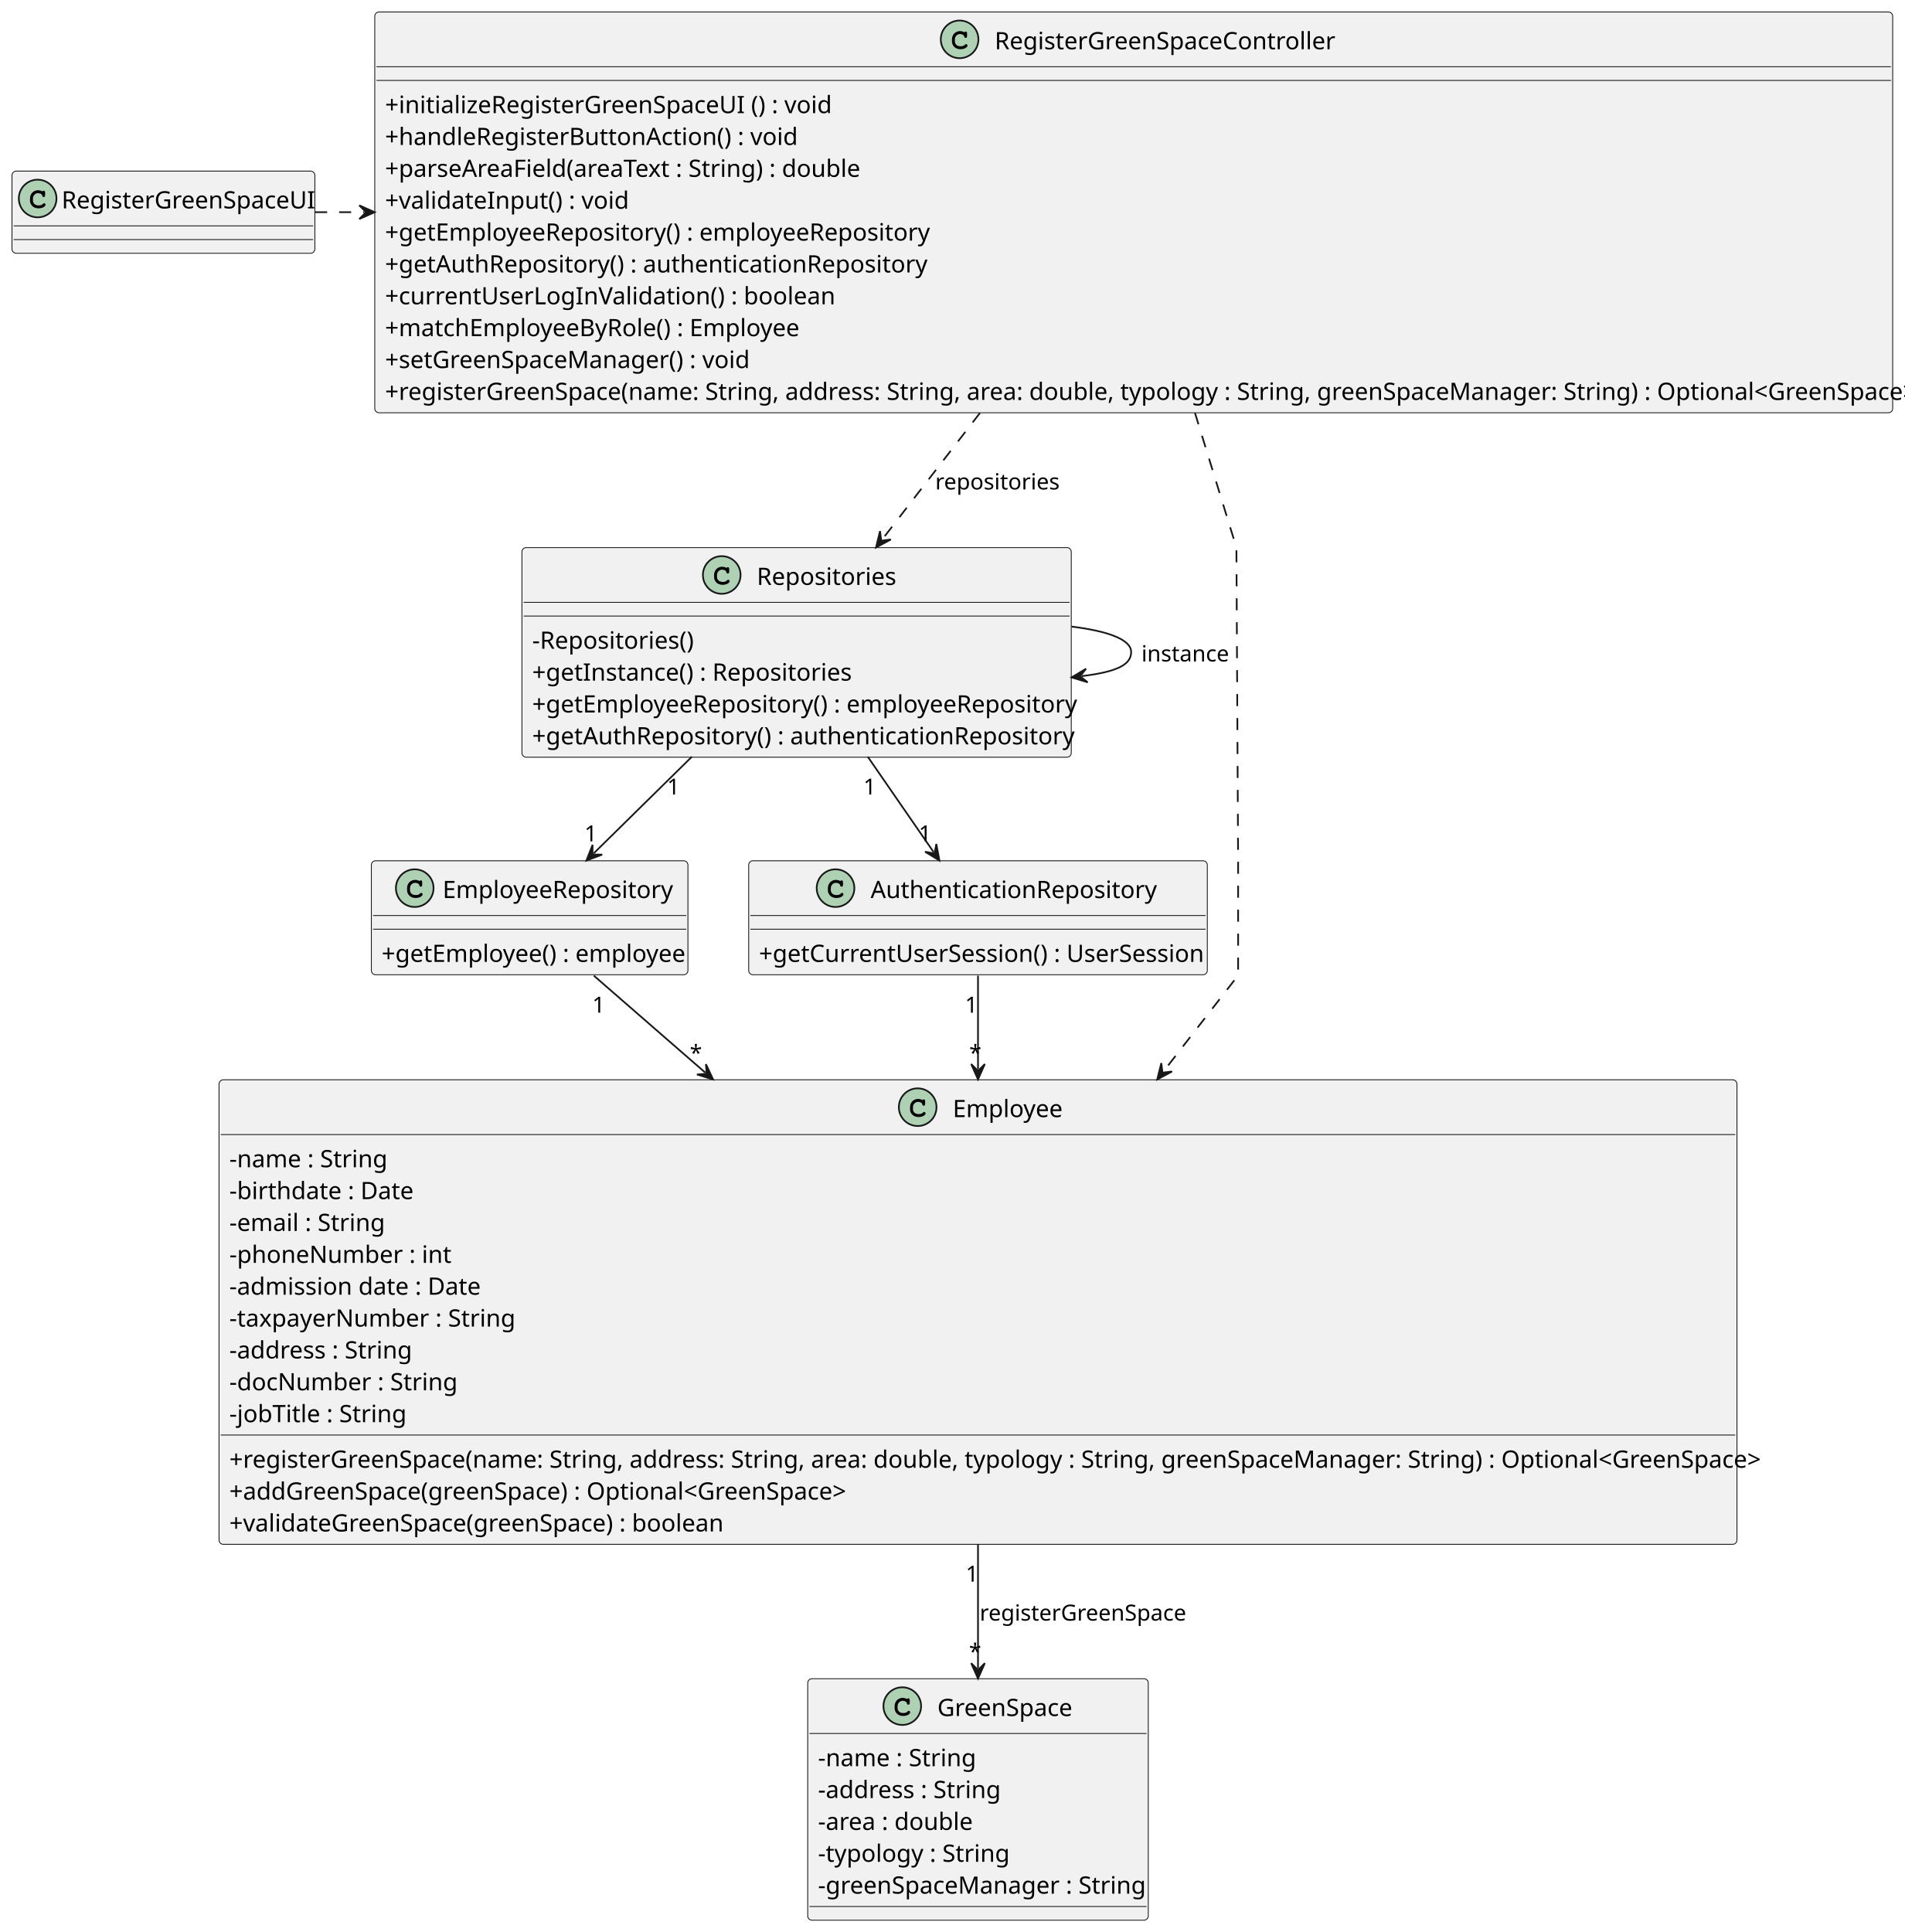
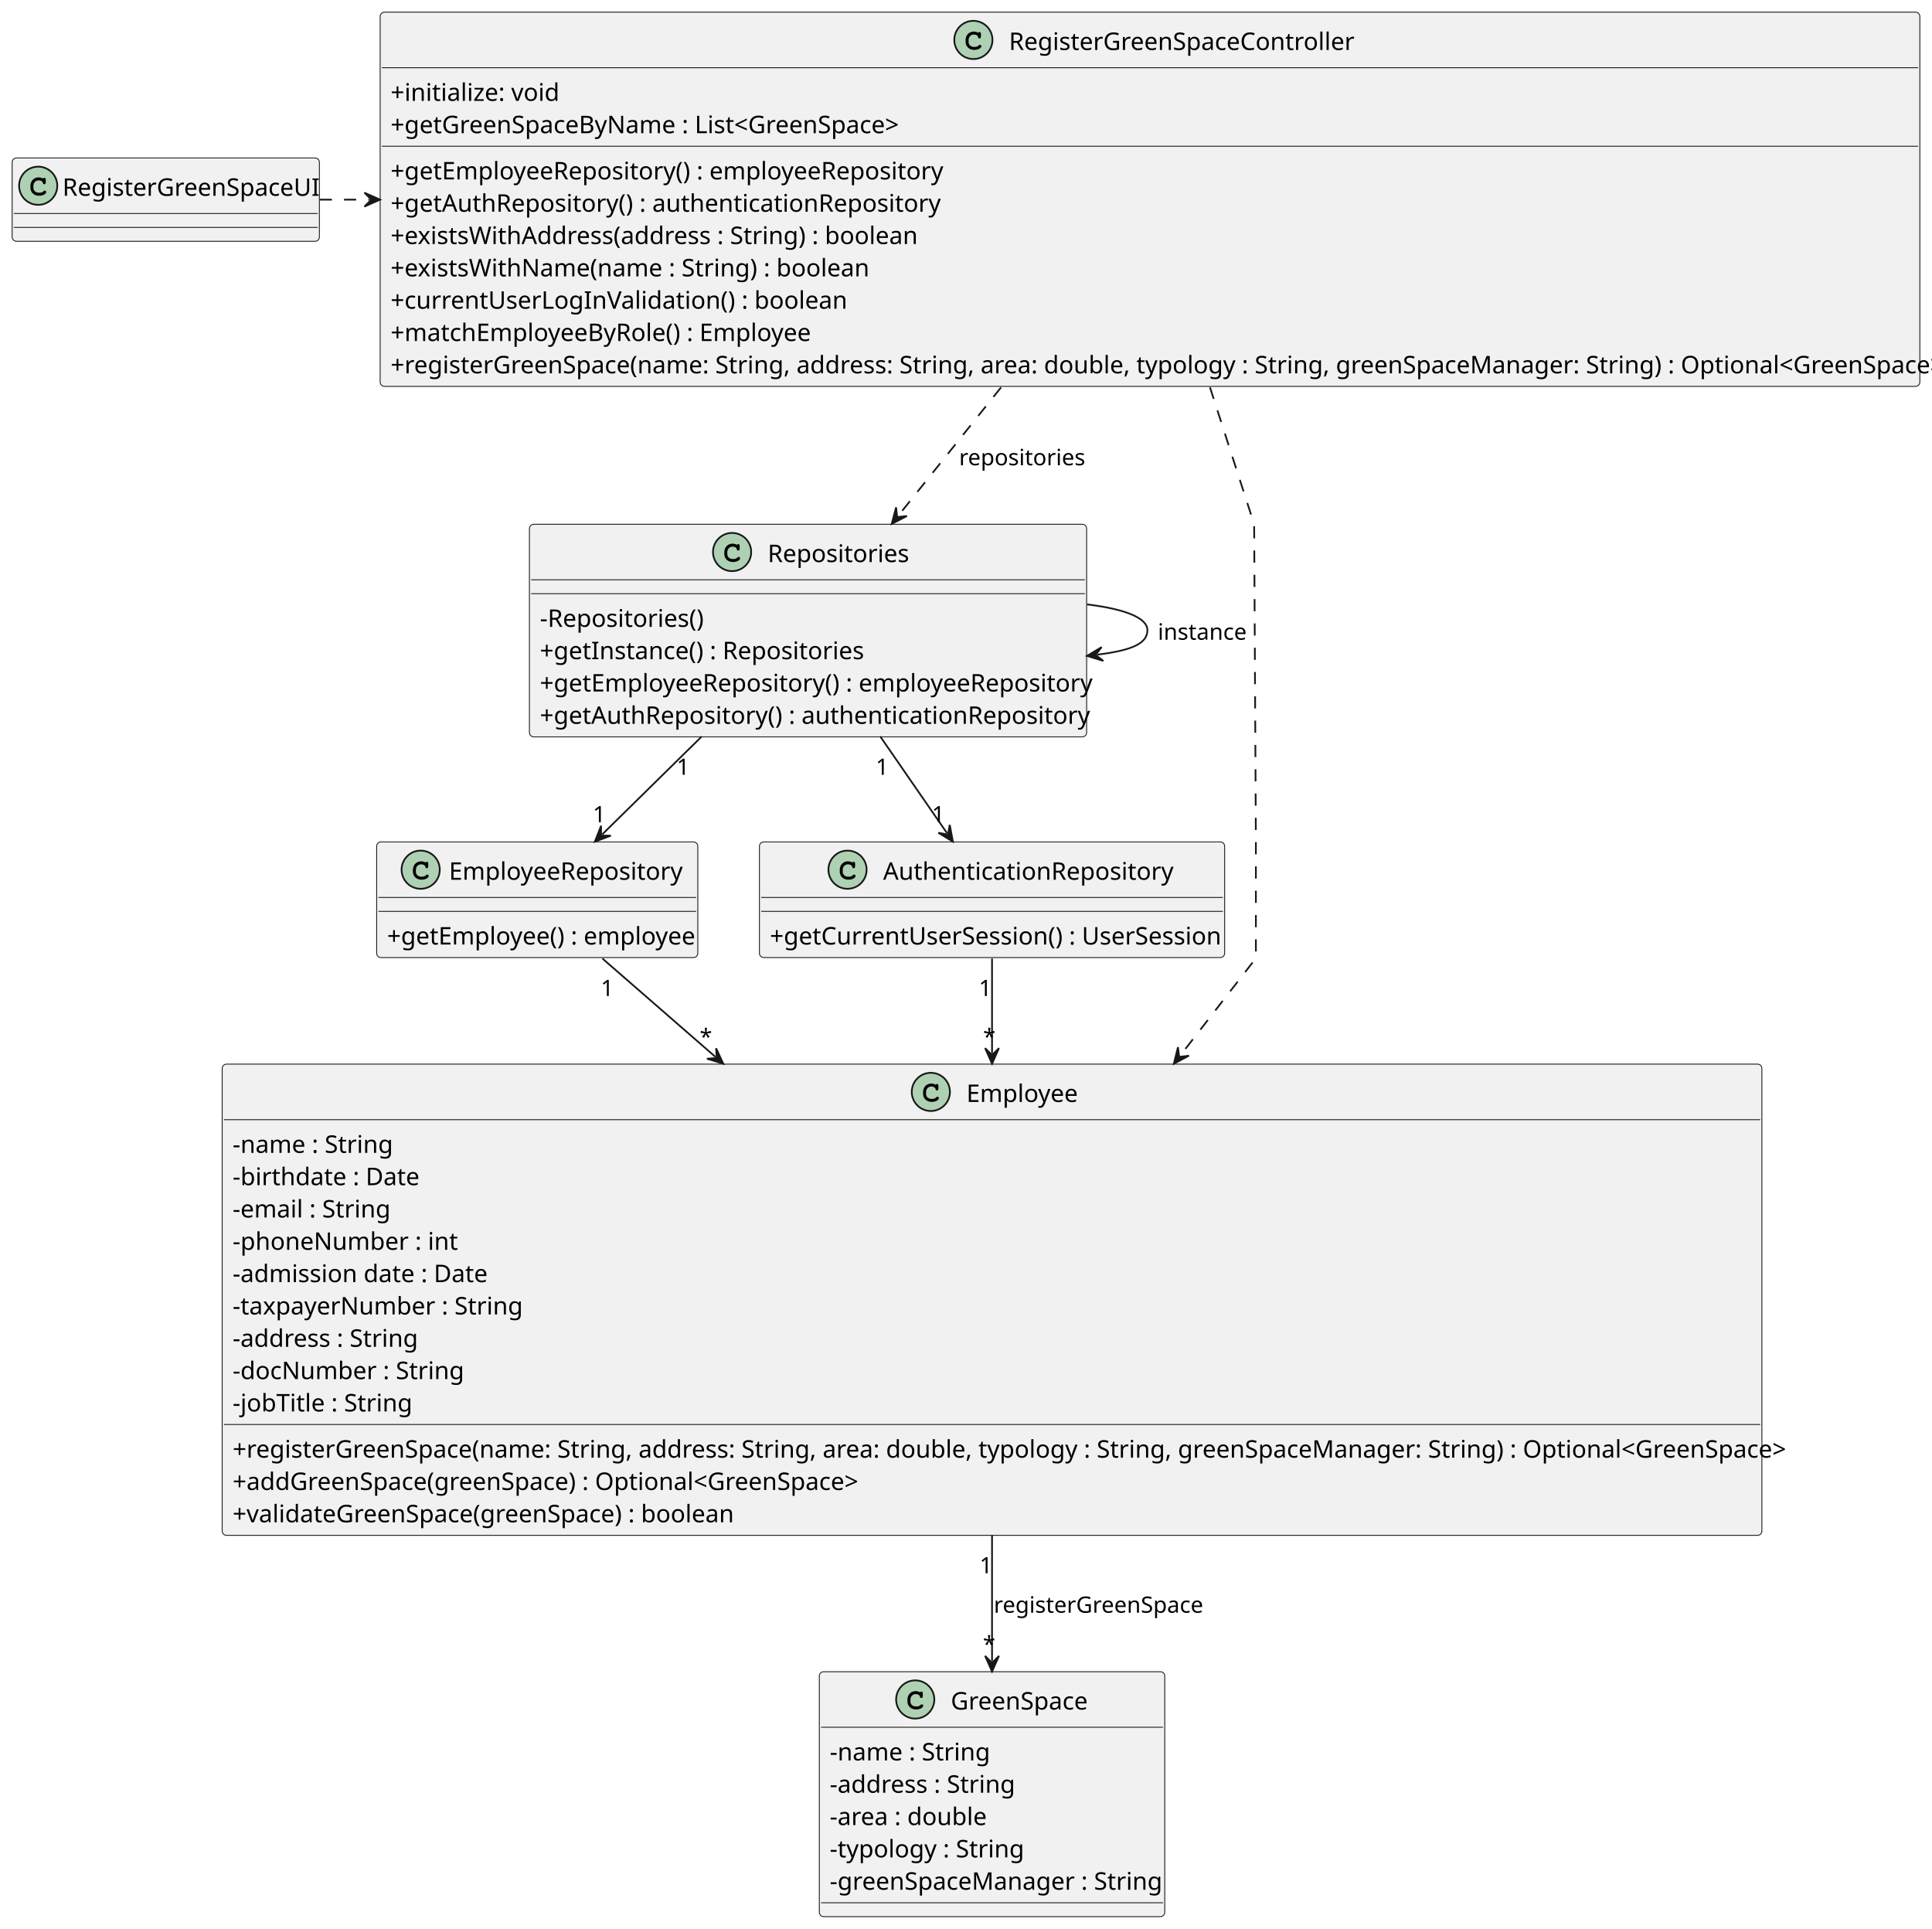
- <svg xmlns="http://www.w3.org/2000/svg" contentStyleType="text/css" height="1129px" preserveAspectRatio="none" style="width:1113px;height:1129px;background:#FFFFFF;" version="1.1" viewBox="0 0 1113 1129" width="1113px" zoomAndPan="magnify">
+ <svg xmlns="http://www.w3.org/2000/svg" contentStyleType="text/css" height="1111px" preserveAspectRatio="none" style="width:1113px;height:1111px;background:#FFFFFF;" version="1.1" viewBox="0 0 1113 1111" width="1113px" zoomAndPan="magnify">
  <defs />
  <g>
    <g id="elem_RegisterGreenSpaceUI">
-       <rect codeLine="11" fill="#F1F1F1" height="48" id="RegisterGreenSpaceUI" rx="2.5" ry="2.5" style="stroke:#181818;stroke-width:0.5;" width="177" x="7" y="100" />
-       <ellipse cx="22" cy="116" fill="#ADD1B2" rx="11" ry="11" style="stroke:#181818;stroke-width:1.0;" />
-       <path d="M24.766,111.875 Q24.922,111.656 25.109,111.547 Q25.297,111.438 25.516,111.438 Q25.891,111.438 26.125,111.703 Q26.359,111.953 26.359,112.562 L26.359,114.016 Q26.359,114.625 26.125,114.891 Q25.891,115.156 25.516,115.156 Q25.172,115.156 24.969,114.953 Q24.766,114.766 24.656,114.25 Q24.609,113.891 24.422,113.703 Q24.094,113.328 23.484,113.109 Q22.875,112.891 22.25,112.891 Q21.484,112.891 20.844,113.219 Q20.219,113.547 19.719,114.297 Q19.234,115.047 19.234,116.078 L19.234,117.172 Q19.234,118.406 20.125,119.234 Q21.016,120.047 22.609,120.047 Q23.547,120.047 24.203,119.797 Q24.594,119.641 25.016,119.203 Q25.281,118.938 25.422,118.859 Q25.578,118.781 25.781,118.781 Q26.109,118.781 26.359,119.047 Q26.625,119.297 26.625,119.641 Q26.625,119.984 26.281,120.391 Q25.781,120.969 24.984,121.297 Q23.906,121.75 22.609,121.75 Q21.094,121.75 19.891,121.125 Q18.906,120.625 18.219,119.562 Q17.531,118.484 17.531,117.203 L17.531,116.047 Q17.531,114.719 18.141,113.578 Q18.766,112.422 19.859,111.812 Q20.953,111.188 22.188,111.188 Q22.922,111.188 23.562,111.359 Q24.219,111.516 24.766,111.875 Z " fill="#000000" />
-       <text fill="#000000" font-family="sans-serif" font-size="14" lengthAdjust="spacing" textLength="145" x="36" y="121.797">RegisterGreenSpaceUI</text>
-       <line style="stroke:#181818;stroke-width:0.5;" x1="8" x2="183" y1="132" y2="132" />
-       <line style="stroke:#181818;stroke-width:0.5;" x1="8" x2="183" y1="140" y2="140" />
+       <rect codeLine="11" fill="#F1F1F1" height="48" id="RegisterGreenSpaceUI" rx="2.5" ry="2.5" style="stroke:#181818;stroke-width:0.5;" width="177" x="7" y="91" />
+       <ellipse cx="22" cy="107" fill="#ADD1B2" rx="11" ry="11" style="stroke:#181818;stroke-width:1.0;" />
+       <path d="M24.766,102.875 Q24.922,102.656 25.109,102.547 Q25.297,102.438 25.516,102.438 Q25.891,102.438 26.125,102.703 Q26.359,102.953 26.359,103.562 L26.359,105.016 Q26.359,105.625 26.125,105.891 Q25.891,106.156 25.516,106.156 Q25.172,106.156 24.969,105.953 Q24.766,105.766 24.656,105.25 Q24.609,104.891 24.422,104.703 Q24.094,104.328 23.484,104.109 Q22.875,103.891 22.25,103.891 Q21.484,103.891 20.844,104.219 Q20.219,104.547 19.719,105.297 Q19.234,106.047 19.234,107.078 L19.234,108.172 Q19.234,109.406 20.125,110.234 Q21.016,111.047 22.609,111.047 Q23.547,111.047 24.203,110.797 Q24.594,110.641 25.016,110.203 Q25.281,109.938 25.422,109.859 Q25.578,109.781 25.781,109.781 Q26.109,109.781 26.359,110.047 Q26.625,110.297 26.625,110.641 Q26.625,110.984 26.281,111.391 Q25.781,111.969 24.984,112.297 Q23.906,112.75 22.609,112.75 Q21.094,112.75 19.891,112.125 Q18.906,111.625 18.219,110.562 Q17.531,109.484 17.531,108.203 L17.531,107.047 Q17.531,105.719 18.141,104.578 Q18.766,103.422 19.859,102.812 Q20.953,102.188 22.188,102.188 Q22.922,102.188 23.562,102.359 Q24.219,102.516 24.766,102.875 Z " fill="#000000" />
+       <text fill="#000000" font-family="sans-serif" font-size="14" lengthAdjust="spacing" textLength="145" x="36" y="112.797">RegisterGreenSpaceUI</text>
+       <line style="stroke:#181818;stroke-width:0.5;" x1="8" x2="183" y1="123" y2="123" />
+       <line style="stroke:#181818;stroke-width:0.5;" x1="8" x2="183" y1="131" y2="131" />
    </g>
    <g id="elem_RegisterGreenSpaceController">
-       <rect codeLine="15" fill="#F1F1F1" height="234.211" id="RegisterGreenSpaceController" rx="2.5" ry="2.5" style="stroke:#181818;stroke-width:0.5;" width="887" x="219" y="7" />
+       <rect codeLine="15" fill="#F1F1F1" height="215.59" id="RegisterGreenSpaceController" rx="2.5" ry="2.5" style="stroke:#181818;stroke-width:0.5;" width="887" x="219" y="7" />
      <ellipse cx="560.75" cy="23" fill="#ADD1B2" rx="11" ry="11" style="stroke:#181818;stroke-width:1.0;" />
      <path d="M563.516,18.875 Q563.672,18.656 563.859,18.547 Q564.047,18.438 564.266,18.438 Q564.641,18.438 564.875,18.703 Q565.109,18.953 565.109,19.562 L565.109,21.016 Q565.109,21.625 564.875,21.891 Q564.641,22.156 564.266,22.156 Q563.922,22.156 563.719,21.953 Q563.516,21.766 563.406,21.25 Q563.359,20.891 563.172,20.703 Q562.844,20.328 562.234,20.109 Q561.625,19.891 561,19.891 Q560.234,19.891 559.594,20.219 Q558.969,20.547 558.469,21.297 Q557.984,22.047 557.984,23.078 L557.984,24.172 Q557.984,25.406 558.875,26.234 Q559.766,27.047 561.359,27.047 Q562.297,27.047 562.953,26.797 Q563.344,26.641 563.766,26.203 Q564.031,25.938 564.172,25.859 Q564.328,25.781 564.531,25.781 Q564.859,25.781 565.109,26.047 Q565.375,26.297 565.375,26.641 Q565.375,26.984 565.031,27.391 Q564.531,27.969 563.734,28.297 Q562.656,28.75 561.359,28.75 Q559.844,28.75 558.641,28.125 Q557.656,27.625 556.969,26.562 Q556.281,25.484 556.281,24.203 L556.281,23.047 Q556.281,21.719 556.891,20.578 Q557.516,19.422 558.609,18.812 Q559.703,18.188 560.938,18.188 Q561.672,18.188 562.312,18.359 Q562.969,18.516 563.516,18.875 Z " fill="#000000" />
      <text fill="#000000" font-family="sans-serif" font-size="14" lengthAdjust="spacing" textLength="195" x="581.25" y="28.797">RegisterGreenSpaceController</text>
      <line style="stroke:#181818;stroke-width:0.5;" x1="220" x2="1105" y1="39" y2="39" />
-       <line style="stroke:#181818;stroke-width:0.5;" x1="220" x2="1105" y1="47" y2="47" />
-       <text fill="#000000" font-family="sans-serif" font-size="14" lengthAdjust="spacing" textLength="254" x="225" y="66.107">+initializeRegisterGreenSpaceUI () : void</text>
-       <text fill="#000000" font-family="sans-serif" font-size="14" lengthAdjust="spacing" textLength="232" x="225" y="84.728">+handleRegisterButtonAction() : void</text>
-       <text fill="#000000" font-family="sans-serif" font-size="14" lengthAdjust="spacing" textLength="275" x="225" y="103.35">+parseAreaField(areaText : String) : double</text>
-       <text fill="#000000" font-family="sans-serif" font-size="14" lengthAdjust="spacing" textLength="136" x="225" y="121.971">+validateInput() : void</text>
-       <text fill="#000000" font-family="sans-serif" font-size="14" lengthAdjust="spacing" textLength="309" x="225" y="140.592">+getEmployeeRepository() : employeeRepository</text>
-       <text fill="#000000" font-family="sans-serif" font-size="14" lengthAdjust="spacing" textLength="304" x="225" y="159.213">+getAuthRepository() : authenticationRepository</text>
+       <text fill="#000000" font-family="sans-serif" font-size="14" lengthAdjust="spacing" textLength="91" x="225" y="58.107">+initialize: void</text>
+       <text fill="#000000" font-family="sans-serif" font-size="14" lengthAdjust="spacing" textLength="290" x="225" y="76.728">+getGreenSpaceByName : List&lt;GreenSpace&gt;</text>
+       <line style="stroke:#181818;stroke-width:0.5;" x1="220" x2="1105" y1="84.242" y2="84.242" />
+       <text fill="#000000" font-family="sans-serif" font-size="14" lengthAdjust="spacing" textLength="309" x="225" y="103.35">+getEmployeeRepository() : employeeRepository</text>
+       <text fill="#000000" font-family="sans-serif" font-size="14" lengthAdjust="spacing" textLength="304" x="225" y="121.971">+getAuthRepository() : authenticationRepository</text>
+       <text fill="#000000" font-family="sans-serif" font-size="14" lengthAdjust="spacing" textLength="296" x="225" y="140.592">+existsWithAddress(address : String) : boolean</text>
+       <text fill="#000000" font-family="sans-serif" font-size="14" lengthAdjust="spacing" textLength="264" x="225" y="159.213">+existsWithName(name : String) : boolean</text>
      <text fill="#000000" font-family="sans-serif" font-size="14" lengthAdjust="spacing" textLength="252" x="225" y="177.834">+currentUserLogInValidation() : boolean</text>
      <text fill="#000000" font-family="sans-serif" font-size="14" lengthAdjust="spacing" textLength="237" x="225" y="196.455">+matchEmployeeByRole() : Employee</text>
-       <text fill="#000000" font-family="sans-serif" font-size="14" lengthAdjust="spacing" textLength="211" x="225" y="215.076">+setGreenSpaceManager() : void</text>
-       <text fill="#000000" font-family="sans-serif" font-size="14" lengthAdjust="spacing" textLength="875" x="225" y="233.697">+registerGreenSpace(name: String, address: String, area: double, typology : String, greenSpaceManager: String) : Optional&lt;GreenSpace&gt;</text>
+       <text fill="#000000" font-family="sans-serif" font-size="14" lengthAdjust="spacing" textLength="875" x="225" y="215.076">+registerGreenSpace(name: String, address: String, area: double, typology : String, greenSpaceManager: String) : Optional&lt;GreenSpace&gt;</text>
    </g>
    <g id="elem_Repositories">
-       <rect codeLine="29" fill="#F1F1F1" height="122.484" id="Repositories" rx="2.5" ry="2.5" style="stroke:#181818;stroke-width:0.5;" width="321" x="305" y="320" />
-       <ellipse cx="421.75" cy="336" fill="#ADD1B2" rx="11" ry="11" style="stroke:#181818;stroke-width:1.0;" />
-       <path d="M424.516,331.875 Q424.672,331.656 424.859,331.547 Q425.047,331.438 425.266,331.438 Q425.641,331.438 425.875,331.703 Q426.109,331.953 426.109,332.562 L426.109,334.016 Q426.109,334.625 425.875,334.891 Q425.641,335.156 425.266,335.156 Q424.922,335.156 424.719,334.953 Q424.516,334.766 424.406,334.25 Q424.359,333.891 424.172,333.703 Q423.844,333.328 423.234,333.109 Q422.625,332.891 422,332.891 Q421.234,332.891 420.594,333.219 Q419.969,333.547 419.469,334.297 Q418.984,335.047 418.984,336.078 L418.984,337.172 Q418.984,338.406 419.875,339.234 Q420.766,340.047 422.359,340.047 Q423.297,340.047 423.953,339.797 Q424.344,339.641 424.766,339.203 Q425.031,338.938 425.172,338.859 Q425.328,338.781 425.531,338.781 Q425.859,338.781 426.109,339.047 Q426.375,339.297 426.375,339.641 Q426.375,339.984 426.031,340.391 Q425.531,340.969 424.734,341.297 Q423.656,341.75 422.359,341.75 Q420.844,341.75 419.641,341.125 Q418.656,340.625 417.969,339.562 Q417.281,338.484 417.281,337.203 L417.281,336.047 Q417.281,334.719 417.891,333.578 Q418.516,332.422 419.609,331.812 Q420.703,331.188 421.938,331.188 Q422.672,331.188 423.312,331.359 Q423.969,331.516 424.516,331.875 Z " fill="#000000" />
-       <text fill="#000000" font-family="sans-serif" font-size="14" lengthAdjust="spacing" textLength="79" x="442.25" y="341.797">Repositories</text>
-       <line style="stroke:#181818;stroke-width:0.5;" x1="306" x2="625" y1="352" y2="352" />
-       <line style="stroke:#181818;stroke-width:0.5;" x1="306" x2="625" y1="360" y2="360" />
-       <text fill="#000000" font-family="sans-serif" font-size="14" lengthAdjust="spacing" textLength="94" x="311" y="379.107">-Repositories()</text>
-       <text fill="#000000" font-family="sans-serif" font-size="14" lengthAdjust="spacing" textLength="182" x="311" y="397.728">+getInstance() : Repositories</text>
-       <text fill="#000000" font-family="sans-serif" font-size="14" lengthAdjust="spacing" textLength="309" x="311" y="416.35">+getEmployeeRepository() : employeeRepository</text>
-       <text fill="#000000" font-family="sans-serif" font-size="14" lengthAdjust="spacing" textLength="304" x="311" y="434.971">+getAuthRepository() : authenticationRepository</text>
+       <rect codeLine="28" fill="#F1F1F1" height="122.484" id="Repositories" rx="2.5" ry="2.5" style="stroke:#181818;stroke-width:0.5;" width="321" x="305" y="302" />
+       <ellipse cx="421.75" cy="318" fill="#ADD1B2" rx="11" ry="11" style="stroke:#181818;stroke-width:1.0;" />
+       <path d="M424.516,313.875 Q424.672,313.656 424.859,313.547 Q425.047,313.438 425.266,313.438 Q425.641,313.438 425.875,313.703 Q426.109,313.953 426.109,314.562 L426.109,316.016 Q426.109,316.625 425.875,316.891 Q425.641,317.156 425.266,317.156 Q424.922,317.156 424.719,316.953 Q424.516,316.766 424.406,316.25 Q424.359,315.891 424.172,315.703 Q423.844,315.328 423.234,315.109 Q422.625,314.891 422,314.891 Q421.234,314.891 420.594,315.219 Q419.969,315.547 419.469,316.297 Q418.984,317.047 418.984,318.078 L418.984,319.172 Q418.984,320.406 419.875,321.234 Q420.766,322.047 422.359,322.047 Q423.297,322.047 423.953,321.797 Q424.344,321.641 424.766,321.203 Q425.031,320.938 425.172,320.859 Q425.328,320.781 425.531,320.781 Q425.859,320.781 426.109,321.047 Q426.375,321.297 426.375,321.641 Q426.375,321.984 426.031,322.391 Q425.531,322.969 424.734,323.297 Q423.656,323.75 422.359,323.75 Q420.844,323.75 419.641,323.125 Q418.656,322.625 417.969,321.562 Q417.281,320.484 417.281,319.203 L417.281,318.047 Q417.281,316.719 417.891,315.578 Q418.516,314.422 419.609,313.812 Q420.703,313.188 421.938,313.188 Q422.672,313.188 423.312,313.359 Q423.969,313.516 424.516,313.875 Z " fill="#000000" />
+       <text fill="#000000" font-family="sans-serif" font-size="14" lengthAdjust="spacing" textLength="79" x="442.25" y="323.797">Repositories</text>
+       <line style="stroke:#181818;stroke-width:0.5;" x1="306" x2="625" y1="334" y2="334" />
+       <line style="stroke:#181818;stroke-width:0.5;" x1="306" x2="625" y1="342" y2="342" />
+       <text fill="#000000" font-family="sans-serif" font-size="14" lengthAdjust="spacing" textLength="94" x="311" y="361.107">-Repositories()</text>
+       <text fill="#000000" font-family="sans-serif" font-size="14" lengthAdjust="spacing" textLength="182" x="311" y="379.728">+getInstance() : Repositories</text>
+       <text fill="#000000" font-family="sans-serif" font-size="14" lengthAdjust="spacing" textLength="309" x="311" y="398.35">+getEmployeeRepository() : employeeRepository</text>
+       <text fill="#000000" font-family="sans-serif" font-size="14" lengthAdjust="spacing" textLength="304" x="311" y="416.971">+getAuthRepository() : authenticationRepository</text>
    </g>
    <g id="elem_Employee">
-       <rect codeLine="37" fill="#F1F1F1" height="271.453" id="Employee" rx="2.5" ry="2.5" style="stroke:#181818;stroke-width:0.5;" width="887" x="128" y="631" />
-       <ellipse cx="536.25" cy="647" fill="#ADD1B2" rx="11" ry="11" style="stroke:#181818;stroke-width:1.0;" />
-       <path d="M539.016,642.875 Q539.172,642.656 539.359,642.547 Q539.547,642.438 539.766,642.438 Q540.141,642.438 540.375,642.703 Q540.609,642.953 540.609,643.562 L540.609,645.016 Q540.609,645.625 540.375,645.891 Q540.141,646.156 539.766,646.156 Q539.422,646.156 539.219,645.953 Q539.016,645.766 538.906,645.25 Q538.859,644.891 538.672,644.703 Q538.344,644.328 537.734,644.109 Q537.125,643.891 536.5,643.891 Q535.734,643.891 535.094,644.219 Q534.469,644.547 533.969,645.297 Q533.484,646.047 533.484,647.078 L533.484,648.172 Q533.484,649.406 534.375,650.234 Q535.266,651.047 536.859,651.047 Q537.797,651.047 538.453,650.797 Q538.844,650.641 539.266,650.203 Q539.531,649.938 539.672,649.859 Q539.828,649.781 540.031,649.781 Q540.359,649.781 540.609,650.047 Q540.875,650.297 540.875,650.641 Q540.875,650.984 540.531,651.391 Q540.031,651.969 539.234,652.297 Q538.156,652.75 536.859,652.75 Q535.344,652.75 534.141,652.125 Q533.156,651.625 532.469,650.562 Q531.781,649.484 531.781,648.203 L531.781,647.047 Q531.781,645.719 532.391,644.578 Q533.016,643.422 534.109,642.812 Q535.203,642.188 536.438,642.188 Q537.172,642.188 537.812,642.359 Q538.469,642.516 539.016,642.875 Z " fill="#000000" />
-       <text fill="#000000" font-family="sans-serif" font-size="14" lengthAdjust="spacing" textLength="62" x="556.75" y="652.797">Employee</text>
-       <line style="stroke:#181818;stroke-width:0.5;" x1="129" x2="1014" y1="663" y2="663" />
-       <text fill="#000000" font-family="sans-serif" font-size="14" lengthAdjust="spacing" textLength="89" x="134" y="682.107">-name : String</text>
-       <text fill="#000000" font-family="sans-serif" font-size="14" lengthAdjust="spacing" textLength="103" x="134" y="700.729">-birthdate : Date</text>
-       <text fill="#000000" font-family="sans-serif" font-size="14" lengthAdjust="spacing" textLength="87" x="134" y="719.35">-email : String</text>
-       <text fill="#000000" font-family="sans-serif" font-size="14" lengthAdjust="spacing" textLength="121" x="134" y="737.971">-phoneNumber : int</text>
-       <text fill="#000000" font-family="sans-serif" font-size="14" lengthAdjust="spacing" textLength="142" x="134" y="756.592">-admission date : Date</text>
-       <text fill="#000000" font-family="sans-serif" font-size="14" lengthAdjust="spacing" textLength="157" x="134" y="775.213">-taxpayerNumber : String</text>
-       <text fill="#000000" font-family="sans-serif" font-size="14" lengthAdjust="spacing" textLength="105" x="134" y="793.834">-address : String</text>
-       <text fill="#000000" font-family="sans-serif" font-size="14" lengthAdjust="spacing" textLength="126" x="134" y="812.455">-docNumber : String</text>
-       <text fill="#000000" font-family="sans-serif" font-size="14" lengthAdjust="spacing" textLength="100" x="134" y="831.076">-jobTitle : String</text>
-       <line style="stroke:#181818;stroke-width:0.5;" x1="129" x2="1014" y1="838.59" y2="838.59" />
-       <text fill="#000000" font-family="sans-serif" font-size="14" lengthAdjust="spacing" textLength="875" x="134" y="857.697">+registerGreenSpace(name: String, address: String, area: double, typology : String, greenSpaceManager: String) : Optional&lt;GreenSpace&gt;</text>
-       <text fill="#000000" font-family="sans-serif" font-size="14" lengthAdjust="spacing" textLength="360" x="134" y="876.318">+addGreenSpace(greenSpace) : Optional&lt;GreenSpace&gt;</text>
-       <text fill="#000000" font-family="sans-serif" font-size="14" lengthAdjust="spacing" textLength="287" x="134" y="894.939">+validateGreenSpace(greenSpace) : boolean</text>
+       <rect codeLine="36" fill="#F1F1F1" height="271.453" id="Employee" rx="2.5" ry="2.5" style="stroke:#181818;stroke-width:0.5;" width="887" x="128" y="613" />
+       <ellipse cx="536.25" cy="629" fill="#ADD1B2" rx="11" ry="11" style="stroke:#181818;stroke-width:1.0;" />
+       <path d="M539.016,624.875 Q539.172,624.656 539.359,624.547 Q539.547,624.438 539.766,624.438 Q540.141,624.438 540.375,624.703 Q540.609,624.953 540.609,625.562 L540.609,627.016 Q540.609,627.625 540.375,627.891 Q540.141,628.156 539.766,628.156 Q539.422,628.156 539.219,627.953 Q539.016,627.766 538.906,627.25 Q538.859,626.891 538.672,626.703 Q538.344,626.328 537.734,626.109 Q537.125,625.891 536.5,625.891 Q535.734,625.891 535.094,626.219 Q534.469,626.547 533.969,627.297 Q533.484,628.047 533.484,629.078 L533.484,630.172 Q533.484,631.406 534.375,632.234 Q535.266,633.047 536.859,633.047 Q537.797,633.047 538.453,632.797 Q538.844,632.641 539.266,632.203 Q539.531,631.938 539.672,631.859 Q539.828,631.781 540.031,631.781 Q540.359,631.781 540.609,632.047 Q540.875,632.297 540.875,632.641 Q540.875,632.984 540.531,633.391 Q540.031,633.969 539.234,634.297 Q538.156,634.75 536.859,634.75 Q535.344,634.75 534.141,634.125 Q533.156,633.625 532.469,632.562 Q531.781,631.484 531.781,630.203 L531.781,629.047 Q531.781,627.719 532.391,626.578 Q533.016,625.422 534.109,624.812 Q535.203,624.188 536.438,624.188 Q537.172,624.188 537.812,624.359 Q538.469,624.516 539.016,624.875 Z " fill="#000000" />
+       <text fill="#000000" font-family="sans-serif" font-size="14" lengthAdjust="spacing" textLength="62" x="556.75" y="634.797">Employee</text>
+       <line style="stroke:#181818;stroke-width:0.5;" x1="129" x2="1014" y1="645" y2="645" />
+       <text fill="#000000" font-family="sans-serif" font-size="14" lengthAdjust="spacing" textLength="89" x="134" y="664.107">-name : String</text>
+       <text fill="#000000" font-family="sans-serif" font-size="14" lengthAdjust="spacing" textLength="103" x="134" y="682.729">-birthdate : Date</text>
+       <text fill="#000000" font-family="sans-serif" font-size="14" lengthAdjust="spacing" textLength="87" x="134" y="701.35">-email : String</text>
+       <text fill="#000000" font-family="sans-serif" font-size="14" lengthAdjust="spacing" textLength="121" x="134" y="719.971">-phoneNumber : int</text>
+       <text fill="#000000" font-family="sans-serif" font-size="14" lengthAdjust="spacing" textLength="142" x="134" y="738.592">-admission date : Date</text>
+       <text fill="#000000" font-family="sans-serif" font-size="14" lengthAdjust="spacing" textLength="157" x="134" y="757.213">-taxpayerNumber : String</text>
+       <text fill="#000000" font-family="sans-serif" font-size="14" lengthAdjust="spacing" textLength="105" x="134" y="775.834">-address : String</text>
+       <text fill="#000000" font-family="sans-serif" font-size="14" lengthAdjust="spacing" textLength="126" x="134" y="794.455">-docNumber : String</text>
+       <text fill="#000000" font-family="sans-serif" font-size="14" lengthAdjust="spacing" textLength="100" x="134" y="813.076">-jobTitle : String</text>
+       <line style="stroke:#181818;stroke-width:0.5;" x1="129" x2="1014" y1="820.59" y2="820.59" />
+       <text fill="#000000" font-family="sans-serif" font-size="14" lengthAdjust="spacing" textLength="875" x="134" y="839.697">+registerGreenSpace(name: String, address: String, area: double, typology : String, greenSpaceManager: String) : Optional&lt;GreenSpace&gt;</text>
+       <text fill="#000000" font-family="sans-serif" font-size="14" lengthAdjust="spacing" textLength="360" x="134" y="858.318">+addGreenSpace(greenSpace) : Optional&lt;GreenSpace&gt;</text>
+       <text fill="#000000" font-family="sans-serif" font-size="14" lengthAdjust="spacing" textLength="287" x="134" y="876.939">+validateGreenSpace(greenSpace) : boolean</text>
    </g>
    <g id="elem_EmployeeRepository">
-       <rect codeLine="53" fill="#F1F1F1" height="66.621" id="EmployeeRepository" rx="2.5" ry="2.5" style="stroke:#181818;stroke-width:0.5;" width="185" x="217" y="503" />
-       <ellipse cx="242.35" cy="519" fill="#ADD1B2" rx="11" ry="11" style="stroke:#181818;stroke-width:1.0;" />
-       <path d="M245.116,514.875 Q245.272,514.656 245.459,514.547 Q245.647,514.438 245.866,514.438 Q246.241,514.438 246.475,514.703 Q246.709,514.953 246.709,515.562 L246.709,517.016 Q246.709,517.625 246.475,517.891 Q246.241,518.156 245.866,518.156 Q245.522,518.156 245.319,517.953 Q245.116,517.766 245.006,517.25 Q244.959,516.891 244.772,516.703 Q244.444,516.328 243.834,516.109 Q243.225,515.891 242.6,515.891 Q241.834,515.891 241.194,516.219 Q240.569,516.547 240.069,517.297 Q239.584,518.047 239.584,519.078 L239.584,520.172 Q239.584,521.406 240.475,522.234 Q241.366,523.047 242.959,523.047 Q243.897,523.047 244.553,522.797 Q244.944,522.641 245.366,522.203 Q245.631,521.938 245.772,521.859 Q245.928,521.781 246.131,521.781 Q246.459,521.781 246.709,522.047 Q246.975,522.297 246.975,522.641 Q246.975,522.984 246.631,523.391 Q246.131,523.969 245.334,524.297 Q244.256,524.75 242.959,524.75 Q241.444,524.75 240.241,524.125 Q239.256,523.625 238.569,522.562 Q237.881,521.484 237.881,520.203 L237.881,519.047 Q237.881,517.719 238.491,516.578 Q239.116,515.422 240.209,514.812 Q241.303,514.188 242.537,514.188 Q243.272,514.188 243.912,514.359 Q244.569,514.516 245.116,514.875 Z " fill="#000000" />
-       <text fill="#000000" font-family="sans-serif" font-size="14" lengthAdjust="spacing" textLength="130" x="258.65" y="524.797">EmployeeRepository</text>
-       <line style="stroke:#181818;stroke-width:0.5;" x1="218" x2="401" y1="535" y2="535" />
-       <line style="stroke:#181818;stroke-width:0.5;" x1="218" x2="401" y1="543" y2="543" />
-       <text fill="#000000" font-family="sans-serif" font-size="14" lengthAdjust="spacing" textLength="173" x="223" y="562.107">+getEmployee() : employee</text>
+       <rect codeLine="52" fill="#F1F1F1" height="66.621" id="EmployeeRepository" rx="2.5" ry="2.5" style="stroke:#181818;stroke-width:0.5;" width="185" x="217" y="485" />
+       <ellipse cx="242.35" cy="501" fill="#ADD1B2" rx="11" ry="11" style="stroke:#181818;stroke-width:1.0;" />
+       <path d="M245.116,496.875 Q245.272,496.656 245.459,496.547 Q245.647,496.438 245.866,496.438 Q246.241,496.438 246.475,496.703 Q246.709,496.953 246.709,497.562 L246.709,499.016 Q246.709,499.625 246.475,499.891 Q246.241,500.156 245.866,500.156 Q245.522,500.156 245.319,499.953 Q245.116,499.766 245.006,499.25 Q244.959,498.891 244.772,498.703 Q244.444,498.328 243.834,498.109 Q243.225,497.891 242.6,497.891 Q241.834,497.891 241.194,498.219 Q240.569,498.547 240.069,499.297 Q239.584,500.047 239.584,501.078 L239.584,502.172 Q239.584,503.406 240.475,504.234 Q241.366,505.047 242.959,505.047 Q243.897,505.047 244.553,504.797 Q244.944,504.641 245.366,504.203 Q245.631,503.938 245.772,503.859 Q245.928,503.781 246.131,503.781 Q246.459,503.781 246.709,504.047 Q246.975,504.297 246.975,504.641 Q246.975,504.984 246.631,505.391 Q246.131,505.969 245.334,506.297 Q244.256,506.75 242.959,506.75 Q241.444,506.75 240.241,506.125 Q239.256,505.625 238.569,504.562 Q237.881,503.484 237.881,502.203 L237.881,501.047 Q237.881,499.719 238.491,498.578 Q239.116,497.422 240.209,496.812 Q241.303,496.188 242.537,496.188 Q243.272,496.188 243.912,496.359 Q244.569,496.516 245.116,496.875 Z " fill="#000000" />
+       <text fill="#000000" font-family="sans-serif" font-size="14" lengthAdjust="spacing" textLength="130" x="258.65" y="506.797">EmployeeRepository</text>
+       <line style="stroke:#181818;stroke-width:0.5;" x1="218" x2="401" y1="517" y2="517" />
+       <line style="stroke:#181818;stroke-width:0.5;" x1="218" x2="401" y1="525" y2="525" />
+       <text fill="#000000" font-family="sans-serif" font-size="14" lengthAdjust="spacing" textLength="173" x="223" y="544.107">+getEmployee() : employee</text>
    </g>
    <g id="elem_AuthenticationRepository">
-       <rect codeLine="57" fill="#F1F1F1" height="66.621" id="AuthenticationRepository" rx="2.5" ry="2.5" style="stroke:#181818;stroke-width:0.5;" width="268" x="437.5" y="503" />
-       <ellipse cx="488.25" cy="519" fill="#ADD1B2" rx="11" ry="11" style="stroke:#181818;stroke-width:1.0;" />
-       <path d="M491.016,514.875 Q491.172,514.656 491.359,514.547 Q491.547,514.438 491.766,514.438 Q492.141,514.438 492.375,514.703 Q492.609,514.953 492.609,515.562 L492.609,517.016 Q492.609,517.625 492.375,517.891 Q492.141,518.156 491.766,518.156 Q491.422,518.156 491.219,517.953 Q491.016,517.766 490.906,517.25 Q490.859,516.891 490.672,516.703 Q490.344,516.328 489.734,516.109 Q489.125,515.891 488.5,515.891 Q487.734,515.891 487.094,516.219 Q486.469,516.547 485.969,517.297 Q485.484,518.047 485.484,519.078 L485.484,520.172 Q485.484,521.406 486.375,522.234 Q487.266,523.047 488.859,523.047 Q489.797,523.047 490.453,522.797 Q490.844,522.641 491.266,522.203 Q491.531,521.938 491.672,521.859 Q491.828,521.781 492.031,521.781 Q492.359,521.781 492.609,522.047 Q492.875,522.297 492.875,522.641 Q492.875,522.984 492.531,523.391 Q492.031,523.969 491.234,524.297 Q490.156,524.75 488.859,524.75 Q487.344,524.75 486.141,524.125 Q485.156,523.625 484.469,522.562 Q483.781,521.484 483.781,520.203 L483.781,519.047 Q483.781,517.719 484.391,516.578 Q485.016,515.422 486.109,514.812 Q487.203,514.188 488.438,514.188 Q489.172,514.188 489.812,514.359 Q490.469,514.516 491.016,514.875 Z " fill="#000000" />
-       <text fill="#000000" font-family="sans-serif" font-size="14" lengthAdjust="spacing" textLength="158" x="508.75" y="524.797">AuthenticationRepository</text>
-       <line style="stroke:#181818;stroke-width:0.5;" x1="438.5" x2="704.5" y1="535" y2="535" />
-       <line style="stroke:#181818;stroke-width:0.5;" x1="438.5" x2="704.5" y1="543" y2="543" />
-       <text fill="#000000" font-family="sans-serif" font-size="14" lengthAdjust="spacing" textLength="256" x="443.5" y="562.107">+getCurrentUserSession() : UserSession</text>
+       <rect codeLine="56" fill="#F1F1F1" height="66.621" id="AuthenticationRepository" rx="2.5" ry="2.5" style="stroke:#181818;stroke-width:0.5;" width="268" x="437.5" y="485" />
+       <ellipse cx="488.25" cy="501" fill="#ADD1B2" rx="11" ry="11" style="stroke:#181818;stroke-width:1.0;" />
+       <path d="M491.016,496.875 Q491.172,496.656 491.359,496.547 Q491.547,496.438 491.766,496.438 Q492.141,496.438 492.375,496.703 Q492.609,496.953 492.609,497.562 L492.609,499.016 Q492.609,499.625 492.375,499.891 Q492.141,500.156 491.766,500.156 Q491.422,500.156 491.219,499.953 Q491.016,499.766 490.906,499.25 Q490.859,498.891 490.672,498.703 Q490.344,498.328 489.734,498.109 Q489.125,497.891 488.5,497.891 Q487.734,497.891 487.094,498.219 Q486.469,498.547 485.969,499.297 Q485.484,500.047 485.484,501.078 L485.484,502.172 Q485.484,503.406 486.375,504.234 Q487.266,505.047 488.859,505.047 Q489.797,505.047 490.453,504.797 Q490.844,504.641 491.266,504.203 Q491.531,503.938 491.672,503.859 Q491.828,503.781 492.031,503.781 Q492.359,503.781 492.609,504.047 Q492.875,504.297 492.875,504.641 Q492.875,504.984 492.531,505.391 Q492.031,505.969 491.234,506.297 Q490.156,506.75 488.859,506.75 Q487.344,506.75 486.141,506.125 Q485.156,505.625 484.469,504.562 Q483.781,503.484 483.781,502.203 L483.781,501.047 Q483.781,499.719 484.391,498.578 Q485.016,497.422 486.109,496.812 Q487.203,496.188 488.438,496.188 Q489.172,496.188 489.812,496.359 Q490.469,496.516 491.016,496.875 Z " fill="#000000" />
+       <text fill="#000000" font-family="sans-serif" font-size="14" lengthAdjust="spacing" textLength="158" x="508.75" y="506.797">AuthenticationRepository</text>
+       <line style="stroke:#181818;stroke-width:0.5;" x1="438.5" x2="704.5" y1="517" y2="517" />
+       <line style="stroke:#181818;stroke-width:0.5;" x1="438.5" x2="704.5" y1="525" y2="525" />
+       <text fill="#000000" font-family="sans-serif" font-size="14" lengthAdjust="spacing" textLength="256" x="443.5" y="544.107">+getCurrentUserSession() : UserSession</text>
    </g>
    <g id="elem_GreenSpace">
-       <rect codeLine="61" fill="#F1F1F1" height="141.106" id="GreenSpace" rx="2.5" ry="2.5" style="stroke:#181818;stroke-width:0.5;" width="199" x="472" y="981" />
-       <ellipse cx="527.25" cy="997" fill="#ADD1B2" rx="11" ry="11" style="stroke:#181818;stroke-width:1.0;" />
-       <path d="M530.016,992.875 Q530.172,992.656 530.359,992.547 Q530.547,992.438 530.766,992.438 Q531.141,992.438 531.375,992.703 Q531.609,992.953 531.609,993.562 L531.609,995.016 Q531.609,995.625 531.375,995.891 Q531.141,996.156 530.766,996.156 Q530.422,996.156 530.219,995.953 Q530.016,995.766 529.906,995.25 Q529.859,994.891 529.672,994.703 Q529.344,994.328 528.734,994.109 Q528.125,993.891 527.5,993.891 Q526.734,993.891 526.094,994.219 Q525.469,994.547 524.969,995.297 Q524.484,996.047 524.484,997.078 L524.484,998.172 Q524.484,999.406 525.375,1000.234 Q526.266,1001.047 527.859,1001.047 Q528.797,1001.047 529.453,1000.797 Q529.844,1000.641 530.266,1000.203 Q530.531,999.938 530.672,999.859 Q530.828,999.781 531.031,999.781 Q531.359,999.781 531.609,1000.047 Q531.875,1000.297 531.875,1000.641 Q531.875,1000.984 531.531,1001.391 Q531.031,1001.969 530.234,1002.297 Q529.156,1002.75 527.859,1002.75 Q526.344,1002.75 525.141,1002.125 Q524.156,1001.625 523.469,1000.562 Q522.781,999.484 522.781,998.203 L522.781,997.047 Q522.781,995.719 523.391,994.578 Q524.016,993.422 525.109,992.812 Q526.203,992.188 527.438,992.188 Q528.172,992.188 528.812,992.359 Q529.469,992.516 530.016,992.875 Z " fill="#000000" />
-       <text fill="#000000" font-family="sans-serif" font-size="14" lengthAdjust="spacing" textLength="80" x="547.75" y="1002.797">GreenSpace</text>
-       <line style="stroke:#181818;stroke-width:0.5;" x1="473" x2="670" y1="1013" y2="1013" />
-       <text fill="#000000" font-family="sans-serif" font-size="14" lengthAdjust="spacing" textLength="89" x="478" y="1032.107">-name : String</text>
-       <text fill="#000000" font-family="sans-serif" font-size="14" lengthAdjust="spacing" textLength="105" x="478" y="1050.728">-address : String</text>
-       <text fill="#000000" font-family="sans-serif" font-size="14" lengthAdjust="spacing" textLength="89" x="478" y="1069.35">-area : double</text>
-       <text fill="#000000" font-family="sans-serif" font-size="14" lengthAdjust="spacing" textLength="107" x="478" y="1087.971">-typology : String</text>
-       <text fill="#000000" font-family="sans-serif" font-size="14" lengthAdjust="spacing" textLength="187" x="478" y="1106.592">-greenSpaceManager : String</text>
-       <line style="stroke:#181818;stroke-width:0.5;" x1="473" x2="670" y1="1114.105" y2="1114.105" />
+       <rect codeLine="60" fill="#F1F1F1" height="141.106" id="GreenSpace" rx="2.5" ry="2.5" style="stroke:#181818;stroke-width:0.5;" width="199" x="472" y="963" />
+       <ellipse cx="527.25" cy="979" fill="#ADD1B2" rx="11" ry="11" style="stroke:#181818;stroke-width:1.0;" />
+       <path d="M530.016,974.875 Q530.172,974.656 530.359,974.547 Q530.547,974.438 530.766,974.438 Q531.141,974.438 531.375,974.703 Q531.609,974.953 531.609,975.562 L531.609,977.016 Q531.609,977.625 531.375,977.891 Q531.141,978.156 530.766,978.156 Q530.422,978.156 530.219,977.953 Q530.016,977.766 529.906,977.25 Q529.859,976.891 529.672,976.703 Q529.344,976.328 528.734,976.109 Q528.125,975.891 527.5,975.891 Q526.734,975.891 526.094,976.219 Q525.469,976.547 524.969,977.297 Q524.484,978.047 524.484,979.078 L524.484,980.172 Q524.484,981.406 525.375,982.234 Q526.266,983.047 527.859,983.047 Q528.797,983.047 529.453,982.797 Q529.844,982.641 530.266,982.203 Q530.531,981.938 530.672,981.859 Q530.828,981.781 531.031,981.781 Q531.359,981.781 531.609,982.047 Q531.875,982.297 531.875,982.641 Q531.875,982.984 531.531,983.391 Q531.031,983.969 530.234,984.297 Q529.156,984.75 527.859,984.75 Q526.344,984.75 525.141,984.125 Q524.156,983.625 523.469,982.562 Q522.781,981.484 522.781,980.203 L522.781,979.047 Q522.781,977.719 523.391,976.578 Q524.016,975.422 525.109,974.812 Q526.203,974.188 527.438,974.188 Q528.172,974.188 528.812,974.359 Q529.469,974.516 530.016,974.875 Z " fill="#000000" />
+       <text fill="#000000" font-family="sans-serif" font-size="14" lengthAdjust="spacing" textLength="80" x="547.75" y="984.797">GreenSpace</text>
+       <line style="stroke:#181818;stroke-width:0.5;" x1="473" x2="670" y1="995" y2="995" />
+       <text fill="#000000" font-family="sans-serif" font-size="14" lengthAdjust="spacing" textLength="89" x="478" y="1014.107">-name : String</text>
+       <text fill="#000000" font-family="sans-serif" font-size="14" lengthAdjust="spacing" textLength="105" x="478" y="1032.728">-address : String</text>
+       <text fill="#000000" font-family="sans-serif" font-size="14" lengthAdjust="spacing" textLength="89" x="478" y="1051.35">-area : double</text>
+       <text fill="#000000" font-family="sans-serif" font-size="14" lengthAdjust="spacing" textLength="107" x="478" y="1069.971">-typology : String</text>
+       <text fill="#000000" font-family="sans-serif" font-size="14" lengthAdjust="spacing" textLength="187" x="478" y="1088.592">-greenSpaceManager : String</text>
+       <line style="stroke:#181818;stroke-width:0.5;" x1="473" x2="670" y1="1096.105" y2="1096.105" />
    </g>
    <g id="link_RegisterGreenSpaceController_Repositories">
-       <path codeLine="73" d="M572.65,241.31 C551.64,268.5 533.779,291.623 515.569,315.183 " fill="none" id="RegisterGreenSpaceController-to-Repositories" style="stroke:#181818;stroke-width:1.0;stroke-dasharray:7.0,7.0;" />
-       <polygon fill="#181818" points="511.9,319.93,520.569,315.255,514.958,315.974,514.239,310.363,511.9,319.93" style="stroke:#181818;stroke-width:1.0;" />
-       <text fill="#000000" font-family="sans-serif" font-size="13" lengthAdjust="spacing" textLength="67" x="546.5" y="286.028">repositories</text>
+       <path codeLine="72" d="M576.67,223.18 C555.1,250.11 536.461,273.387 517.471,297.097 " fill="none" id="RegisterGreenSpaceController-to-Repositories" style="stroke:#181818;stroke-width:1.0;stroke-dasharray:7.0,7.0;" />
+       <polygon fill="#181818" points="513.72,301.78,522.468,297.256,516.846,297.877,516.224,292.255,513.72,301.78" style="stroke:#181818;stroke-width:1.0;" />
+       <text fill="#000000" font-family="sans-serif" font-size="13" lengthAdjust="spacing" textLength="67" x="552.5" y="268.028">repositories</text>
    </g>
    <g id="link_RegisterGreenSpaceController_Employee">
-       <path codeLine="74" d="M698.27,241.25 C711.12,283.01 722.5,320 722.5,320 C722.5,320 723.5,503 723.5,503 C723.5,503 723.5,570 723.5,570 C723.5,570 706.253,592.183 679.923,626.053 " fill="none" id="RegisterGreenSpaceController-to-Employee" style="stroke:#181818;stroke-width:1.0;stroke-dasharray:7.0,7.0;" />
-       <polygon fill="#181818" points="676.24,630.79,684.922,626.139,679.309,626.842,678.606,621.23,676.24,630.79" style="stroke:#181818;stroke-width:1.0;" />
+       <path codeLine="73" d="M697.05,223.12 C710.39,264.47 722.5,302 722.5,302 C722.5,302 723.5,485 723.5,485 C723.5,485 723.5,552 723.5,552 C723.5,552 706.253,574.183 679.923,608.053 " fill="none" id="RegisterGreenSpaceController-to-Employee" style="stroke:#181818;stroke-width:1.0;stroke-dasharray:7.0,7.0;" />
+       <polygon fill="#181818" points="676.24,612.79,684.922,608.139,679.309,608.842,678.606,603.23,676.24,612.79" style="stroke:#181818;stroke-width:1.0;" />
    </g>
    <g id="link_RegisterGreenSpaceUI_RegisterGreenSpaceController">
-       <path codeLine="75" d="M184.19,124 C195.89,124 201.71,124 212.93,124 " fill="none" id="RegisterGreenSpaceUI-to-RegisterGreenSpaceController" style="stroke:#181818;stroke-width:1.0;stroke-dasharray:7.0,7.0;" />
-       <polygon fill="#181818" points="218.93,124,209.93,120,213.93,124,209.93,128,218.93,124" style="stroke:#181818;stroke-width:1.0;" />
+       <path codeLine="74" d="M184.19,115 C195.89,115 201.71,115 212.93,115 " fill="none" id="RegisterGreenSpaceUI-to-RegisterGreenSpaceController" style="stroke:#181818;stroke-width:1.0;stroke-dasharray:7.0,7.0;" />
+       <polygon fill="#181818" points="218.93,115,209.93,111,213.93,115,209.93,119,218.93,115" style="stroke:#181818;stroke-width:1.0;" />
    </g>
    <g id="link_Repositories_Repositories">
-       <path codeLine="76" d="M626.19,366.16 C647.13,368.72 661,373.66 661,381 C661,388.34 653.086,392.552 632.146,395.112 " fill="none" id="Repositories-to-Repositories" style="stroke:#181818;stroke-width:1.0;" />
-       <polygon fill="#181818" points="626.19,395.84,635.609,398.718,631.153,395.233,634.638,390.777,626.19,395.84" style="stroke:#181818;stroke-width:1.0;" />
-       <text fill="#000000" font-family="sans-serif" font-size="13" lengthAdjust="spacing" textLength="49" x="667" y="386.528">instance</text>
+       <path codeLine="75" d="M626.19,348.16 C647.13,350.72 661,355.66 661,363 C661,370.34 653.086,374.552 632.146,377.112 " fill="none" id="Repositories-to-Repositories" style="stroke:#181818;stroke-width:1.0;" />
+       <polygon fill="#181818" points="626.19,377.84,635.609,380.718,631.153,377.233,634.638,372.777,626.19,377.84" style="stroke:#181818;stroke-width:1.0;" />
+       <text fill="#000000" font-family="sans-serif" font-size="13" lengthAdjust="spacing" textLength="49" x="667" y="368.528">instance</text>
    </g>
    <g id="link_EmployeeRepository_Employee">
-       <path codeLine="77" d="M347.04,570.17 C366.14,586.79 386.243,604.292 412.163,626.842 " fill="none" id="EmployeeRepository-to-Employee" style="stroke:#181818;stroke-width:1.0;" />
-       <polygon fill="#181818" points="416.69,630.78,412.525,621.855,412.918,627.498,407.274,627.891,416.69,630.78" style="stroke:#181818;stroke-width:1.0;" />
-       <text fill="#000000" font-family="sans-serif" font-size="13" lengthAdjust="spacing" textLength="7" x="346.103" y="591.769">1</text>
-       <text fill="#000000" font-family="sans-serif" font-size="13" lengthAdjust="spacing" textLength="5" x="403.087" y="619.917">*</text>
+       <path codeLine="76" d="M347.04,552.17 C366.14,568.79 386.243,586.292 412.163,608.842 " fill="none" id="EmployeeRepository-to-Employee" style="stroke:#181818;stroke-width:1.0;" />
+       <polygon fill="#181818" points="416.69,612.78,412.525,603.855,412.918,609.498,407.274,609.891,416.69,612.78" style="stroke:#181818;stroke-width:1.0;" />
+       <text fill="#000000" font-family="sans-serif" font-size="13" lengthAdjust="spacing" textLength="7" x="346.103" y="573.769">1</text>
+       <text fill="#000000" font-family="sans-serif" font-size="13" lengthAdjust="spacing" textLength="5" x="403.087" y="601.917">*</text>
    </g>
    <g id="link_AuthenticationRepository_Employee">
-       <path codeLine="78" d="M571.5,570.17 C571.5,586.79 571.5,602.23 571.5,624.78 " fill="none" id="AuthenticationRepository-to-Employee" style="stroke:#181818;stroke-width:1.0;" />
-       <polygon fill="#181818" points="571.5,630.78,575.5,621.78,571.5,625.78,567.5,621.78,571.5,630.78" style="stroke:#181818;stroke-width:1.0;" />
-       <text fill="#000000" font-family="sans-serif" font-size="13" lengthAdjust="spacing" textLength="7" x="563.877" y="591.769">1</text>
-       <text fill="#000000" font-family="sans-serif" font-size="13" lengthAdjust="spacing" textLength="5" x="566.363" y="619.917">*</text>
+       <path codeLine="77" d="M571.5,552.17 C571.5,568.79 571.5,584.23 571.5,606.78 " fill="none" id="AuthenticationRepository-to-Employee" style="stroke:#181818;stroke-width:1.0;" />
+       <polygon fill="#181818" points="571.5,612.78,575.5,603.78,571.5,607.78,567.5,603.78,571.5,612.78" style="stroke:#181818;stroke-width:1.0;" />
+       <text fill="#000000" font-family="sans-serif" font-size="13" lengthAdjust="spacing" textLength="7" x="563.877" y="573.769">1</text>
+       <text fill="#000000" font-family="sans-serif" font-size="13" lengthAdjust="spacing" textLength="5" x="566.363" y="601.917">*</text>
    </g>
    <g id="link_Employee_GreenSpace">
-       <path codeLine="79" d="M571.5,902.37 C571.5,929.56 571.5,951.08 571.5,974.9 " fill="none" id="Employee-to-GreenSpace" style="stroke:#181818;stroke-width:1.0;" />
-       <polygon fill="#181818" points="571.5,980.9,575.5,971.9,571.5,975.9,567.5,971.9,571.5,980.9" style="stroke:#181818;stroke-width:1.0;" />
-       <text fill="#000000" font-family="sans-serif" font-size="13" lengthAdjust="spacing" textLength="115" x="572.5" y="947.028">registerGreenSpace</text>
-       <text fill="#000000" font-family="sans-serif" font-size="13" lengthAdjust="spacing" textLength="7" x="564.309" y="924.289">1</text>
-       <text fill="#000000" font-family="sans-serif" font-size="13" lengthAdjust="spacing" textLength="5" x="566.242" y="969.781">*</text>
+       <path codeLine="78" d="M571.5,884.37 C571.5,911.56 571.5,933.08 571.5,956.9 " fill="none" id="Employee-to-GreenSpace" style="stroke:#181818;stroke-width:1.0;" />
+       <polygon fill="#181818" points="571.5,962.9,575.5,953.9,571.5,957.9,567.5,953.9,571.5,962.9" style="stroke:#181818;stroke-width:1.0;" />
+       <text fill="#000000" font-family="sans-serif" font-size="13" lengthAdjust="spacing" textLength="115" x="572.5" y="929.028">registerGreenSpace</text>
+       <text fill="#000000" font-family="sans-serif" font-size="13" lengthAdjust="spacing" textLength="7" x="564.309" y="906.289">1</text>
+       <text fill="#000000" font-family="sans-serif" font-size="13" lengthAdjust="spacing" textLength="5" x="566.242" y="951.781">*</text>
    </g>
    <g id="link_Repositories_EmployeeRepository">
-       <path codeLine="80" d="M404.29,442.23 C383.29,462.89 364.867,481.022 346.947,498.652 " fill="none" id="Repositories-to-EmployeeRepository" style="stroke:#181818;stroke-width:1.0;" />
-       <polygon fill="#181818" points="342.67,502.86,351.891,499.4,346.234,499.353,346.28,493.697,342.67,502.86" style="stroke:#181818;stroke-width:1.0;" />
-       <text fill="#000000" font-family="sans-serif" font-size="13" lengthAdjust="spacing" textLength="7" x="389.808" y="464.31">1</text>
-       <text fill="#000000" font-family="sans-serif" font-size="13" lengthAdjust="spacing" textLength="7" x="341.511" y="491.658">1</text>
+       <path codeLine="79" d="M404.29,424.23 C383.29,444.89 364.867,463.022 346.947,480.652 " fill="none" id="Repositories-to-EmployeeRepository" style="stroke:#181818;stroke-width:1.0;" />
+       <polygon fill="#181818" points="342.67,484.86,351.891,481.4,346.234,481.353,346.28,475.697,342.67,484.86" style="stroke:#181818;stroke-width:1.0;" />
+       <text fill="#000000" font-family="sans-serif" font-size="13" lengthAdjust="spacing" textLength="7" x="389.808" y="446.31">1</text>
+       <text fill="#000000" font-family="sans-serif" font-size="13" lengthAdjust="spacing" textLength="7" x="341.511" y="473.658">1</text>
    </g>
    <g id="link_Repositories_AuthenticationRepository">
-       <path codeLine="81" d="M507.09,442.23 C521.36,462.89 533.37,480.293 545.549,497.923 " fill="none" id="Repositories-to-AuthenticationRepository" style="stroke:#181818;stroke-width:1.0;" />
-       <polygon fill="#181818" points="548.96,502.86,547.135,493.182,546.118,498.746,540.553,497.729,548.96,502.86" style="stroke:#181818;stroke-width:1.0;" />
-       <text fill="#000000" font-family="sans-serif" font-size="13" lengthAdjust="spacing" textLength="7" x="504.494" y="464.31">1</text>
-       <text fill="#000000" font-family="sans-serif" font-size="13" lengthAdjust="spacing" textLength="7" x="536.833" y="491.658">1</text>
+       <path codeLine="80" d="M507.09,424.23 C521.36,444.89 533.37,462.293 545.549,479.923 " fill="none" id="Repositories-to-AuthenticationRepository" style="stroke:#181818;stroke-width:1.0;" />
+       <polygon fill="#181818" points="548.96,484.86,547.135,475.182,546.118,480.746,540.553,479.729,548.96,484.86" style="stroke:#181818;stroke-width:1.0;" />
+       <text fill="#000000" font-family="sans-serif" font-size="13" lengthAdjust="spacing" textLength="7" x="504.494" y="446.31">1</text>
+       <text fill="#000000" font-family="sans-serif" font-size="13" lengthAdjust="spacing" textLength="7" x="536.833" y="473.658">1</text>
    </g>
  </g>
</svg>
